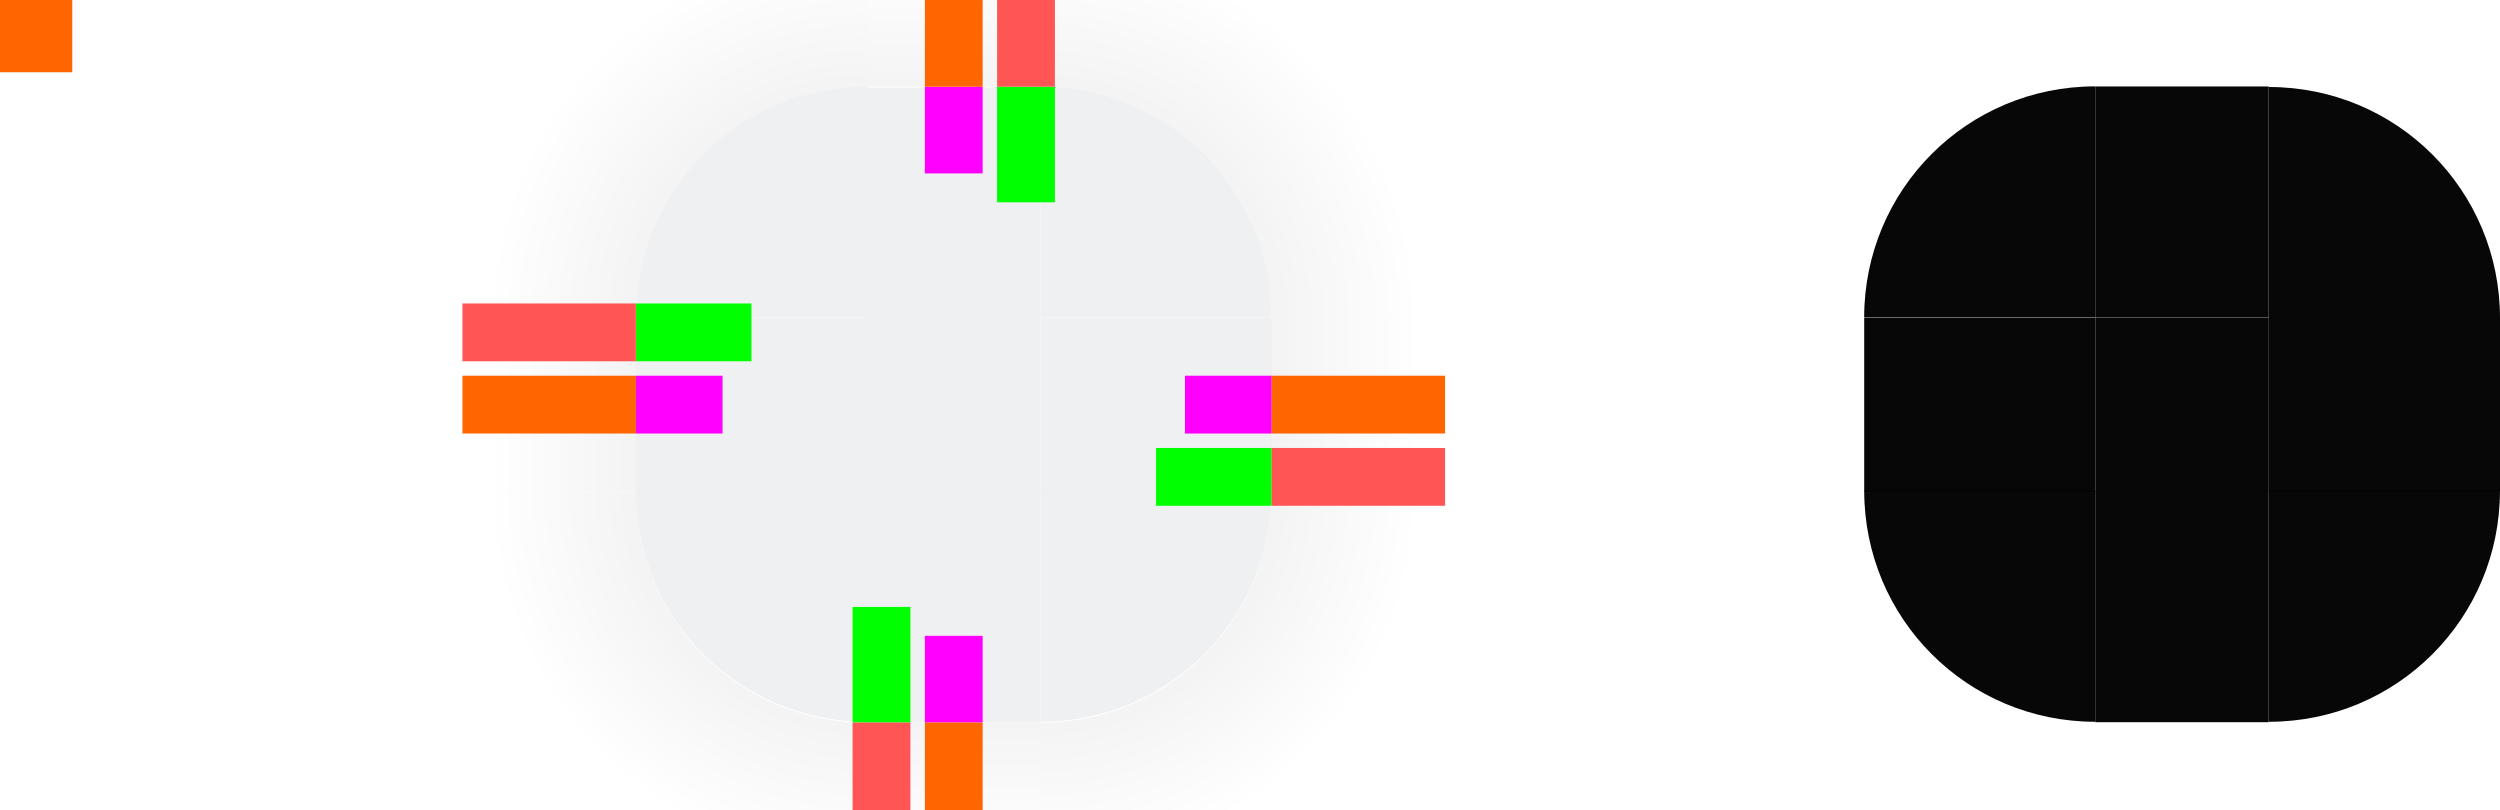
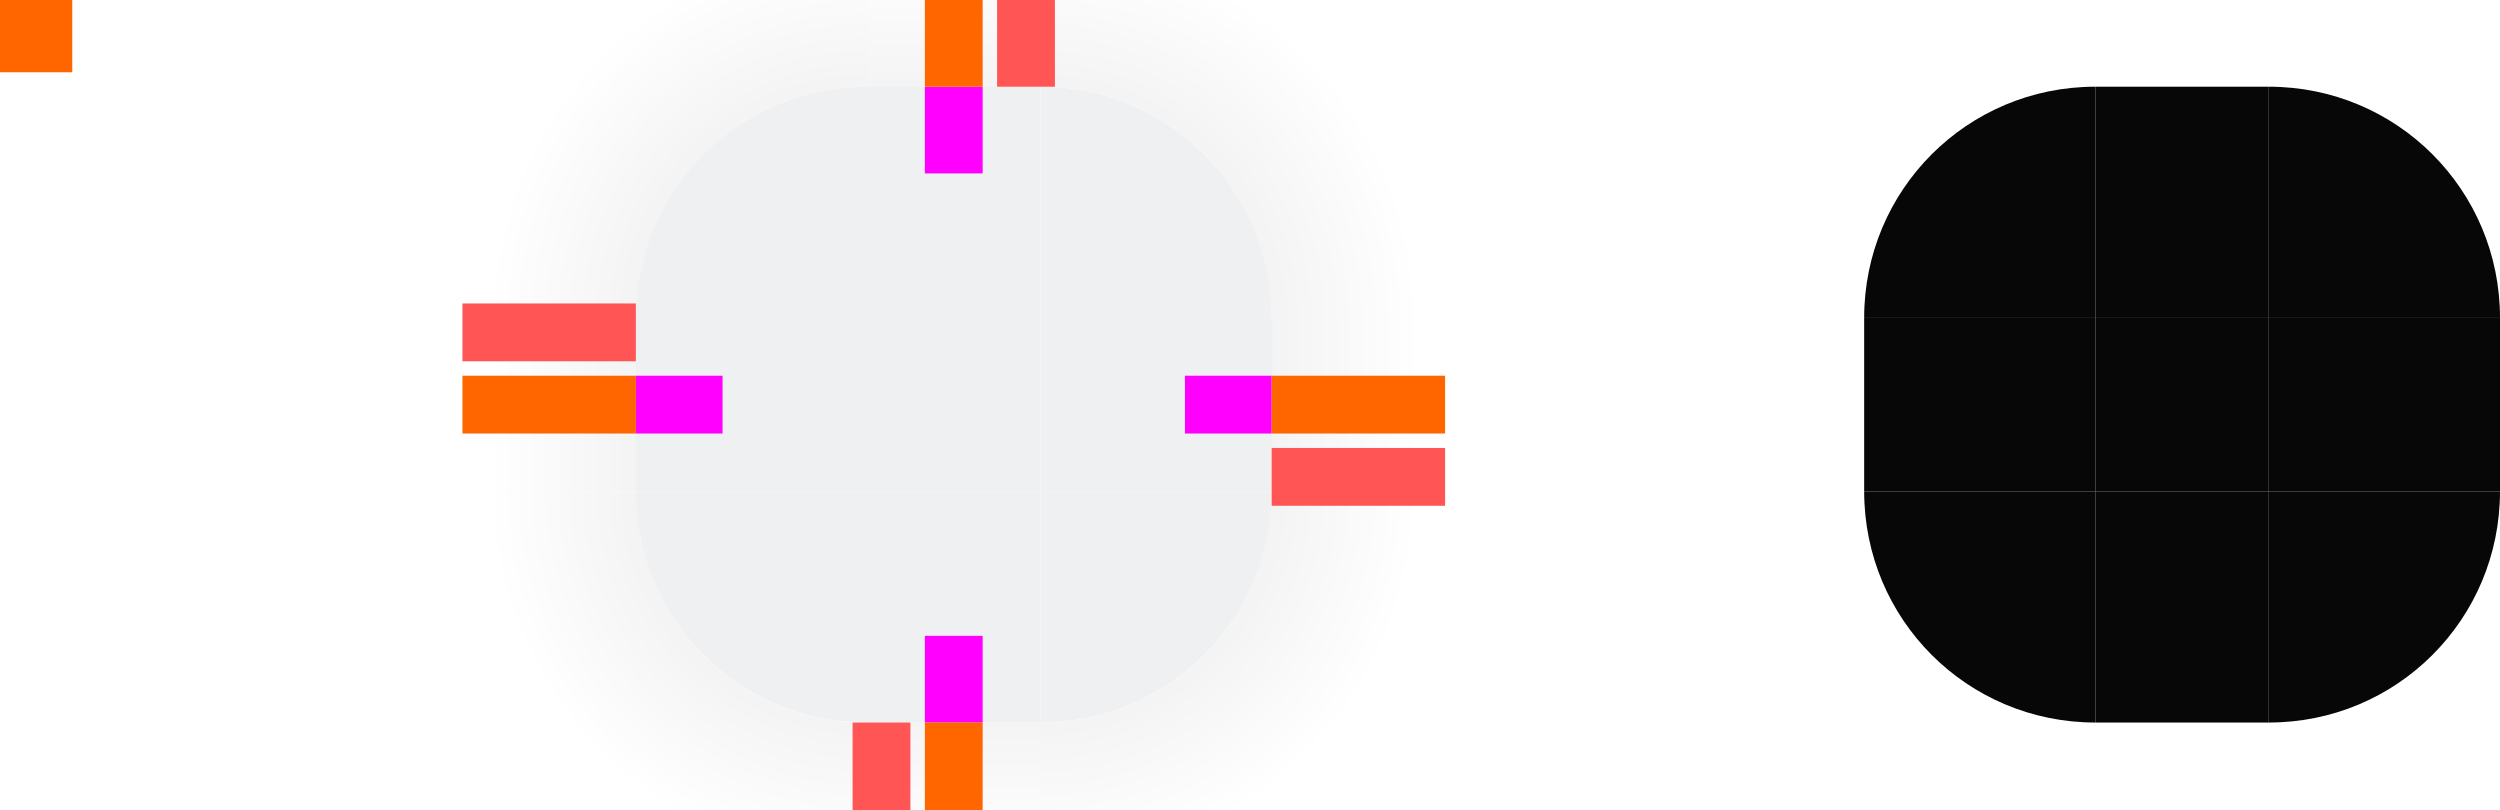
- <svg xmlns="http://www.w3.org/2000/svg" xmlns:xlink="http://www.w3.org/1999/xlink" width="173" height="56" version="1.1" viewBox="0 0 173 56" id="svg126">
-   <defs id="defs16">
+ <svg xmlns="http://www.w3.org/2000/svg" xmlns:xlink="http://www.w3.org/1999/xlink" width="173" height="56" version="1.1" viewBox="0 0 173 56" id="svg1813">
+   <defs id="defs1703">
    <style id="current-color-scheme" type="text/css">.ColorScheme-Text {
        color:#31363b;
        stop-color:#31363b;
      }
      .ColorScheme-Background {
        color:#eff0f1;
        stop-color:#eff0f1;
      }
      .ColorScheme-Highlight {
        color:#3daee9;
        stop-color:#3daee9;
      }
      .ColorScheme-ViewText {
        color:#31363b;
        stop-color:#31363b;
      }
      .ColorScheme-ViewBackground {
        color:#fcfcfc;
        stop-color:#fcfcfc;
      }
      .ColorScheme-ViewHover {
        color:#93cee9;
        stop-color:#93cee9;
      }
      .ColorScheme-ViewFocus{
        color:#3daee9;
        stop-color:#3daee9;
      }
      .ColorScheme-ButtonText {
        color:#31363b;
        stop-color:#31363b;
      }
      .ColorScheme-ButtonBackground {
        color:#eff0f1;
        stop-color:#eff0f1;
      }
      .ColorScheme-ButtonHover {
        color:#93cee9;
        stop-color:#93cee9;
      }
      .ColorScheme-ButtonFocus{
        color:#3daee9;
        stop-color:#3daee9;
      }</style>
    <linearGradient id="linearGradient4270">
-       <stop stop-color="#000000" stop-opacity=".667" offset="0" id="stop3" />
-       <stop stop-color="#000000" stop-opacity="0" offset="1" id="stop5" />
+       <stop stop-color="#000000" stop-opacity=".667" offset="0" id="stop1690" />
+       <stop stop-color="#000000" stop-opacity="0" offset="1" id="stop1692" />
    </linearGradient>
    <radialGradient id="radialGradient1031" cx="77" cy="12" r="6" gradientTransform="matrix(5.7846e-6 4.2778 -4.3333 5.8598e-6 124 -295.39)" gradientUnits="userSpaceOnUse" xlink:href="#linearGradient4270" />
    <radialGradient id="radialGradient1025" cx="77" cy="12" r="6" gradientTransform="matrix(-1.5825e-5 4.2778 4.3333 1.6031e-5 8.0013 -295.39)" gradientUnits="userSpaceOnUse" xlink:href="#linearGradient4270" />
    <radialGradient id="radialGradient1019" cx="77" cy="12" r="6" gradientTransform="matrix(2.9688e-5 -4.2778 -4.3333 -3.0073e-5 124 351.39)" gradientUnits="userSpaceOnUse" xlink:href="#linearGradient4270" />
    <linearGradient id="linearGradient4950" x1="49" x2="62" y1="932.36" y2="932.36" gradientTransform="matrix(.85714 0 0 1 8.9999 0)" gradientUnits="userSpaceOnUse" xlink:href="#linearGradient4270" />
    <linearGradient id="linearGradient4948" x1="-21" x2="-8" y1="932.36" y2="932.36" gradientTransform="matrix(.85714 0 0 1 -1 0)" gradientUnits="userSpaceOnUse" xlink:href="#linearGradient4270" />
    <linearGradient id="linearGradient4934" x1="946.36" x2="958.86" y1="-35" y2="-35" gradientTransform="matrix(.85714 0 0 1 137.2 0)" gradientUnits="userSpaceOnUse" xlink:href="#linearGradient4270" />
    <radialGradient id="radialGradient994" cx="77" cy="12" r="6" gradientTransform="matrix(-2.4781e-5 -4.2778 4.3333 -2.5103e-5 8.0021 351.39)" gradientUnits="userSpaceOnUse" xlink:href="#linearGradient4270" />
    <linearGradient id="linearGradient4920" x1="-918.36" x2="-905.86" y1="-35" y2="-35" gradientTransform="matrix(1.2857 0 0 1 264.4 0)" gradientUnits="userSpaceOnUse" xlink:href="#linearGradient4270" />
  </defs>
  <g id="shadow-topleft" transform="matrix(1.1667 0 0 1.1667 64.667 -1086.8)" opacity=".5">
-     <path transform="matrix(.85715 0 0 .85715 -55.429 931.51)" d="m32-6v28h12c0-8.864 7.136-16 16-16v-12h-28z" fill="url(#radialGradient994)" opacity=".35" id="path18" />
+     <path transform="matrix(.85715 0 0 .85715 -55.429 931.51)" d="m32-6v28h12c0-8.864 7.136-16 16-16v-12h-28z" fill="url(#radialGradient994)" opacity=".35" id="path1705" />
  </g>
  <g id="shadow-topright" transform="matrix(-1.1667 0 0 1.1667 67.333 -1086.8)" opacity=".5">
-     <path transform="matrix(-.85714 0 0 .85714 57.714 931.51)" d="m72-6v12c8.864 0 16 7.136 16 16h12v-28h-28z" fill="url(#radialGradient1019)" opacity=".35" id="path21" />
+     <path transform="matrix(-.85714 0 0 .85714 57.714 931.51)" d="m72-6v12c8.864 0 16 7.136 16 16h12v-28h-28z" fill="url(#radialGradient1019)" opacity=".35" id="path1708" />
  </g>
  <g id="shadow-bottomright" transform="matrix(-1.1667 0 0 -1.1667 67.333 1142.8)" opacity=".5">
-     <path transform="matrix(-.85714 0 0 -.85714 57.714 979.5)" d="m88 34c0 8.864-7.136 16-16 16v12h28v-28h-12z" fill="url(#radialGradient1031)" opacity=".35" id="path24" />
+     <path transform="matrix(-.85714 0 0 -.85714 57.714 979.5)" d="m88 34c0 8.864-7.136 16-16 16v12h28v-28h-12z" fill="url(#radialGradient1031)" opacity=".35" id="path1711" />
  </g>
  <g id="shadow-bottomleft" transform="matrix(1.1667 0 0 -1.1667 64.667 1142.8)" opacity=".5">
-     <path transform="matrix(.85714 0 0 -.85714 -55.429 979.5)" d="m32 34v28h28v-12c-8.864 0-16-7.136-16-16h-12z" fill="url(#radialGradient1025)" opacity=".35" id="path27" />
+     <path transform="matrix(.85714 0 0 -.85714 -55.429 979.5)" d="m32 34v28h28v-12c-8.864 0-16-7.136-16-16h-12z" fill="url(#radialGradient1025)" opacity=".35" id="path1714" />
  </g>
  <rect id="hint-tile-center" y="-1.4648e-5" width="5" height="5" fill="#ff6600" />
-   <g id="top" transform="matrix(.375 0 0 2.6667 52.875 -2421.6)">
-     <rect transform="matrix(0,-1,-1,0,0,0)" x="-916.36" y="-51" width="6" height="32" class="ColorScheme-Background" fill="currentColor" id="rect31" />
+   <g id="top" transform="matrix(0.375,0,0,2.6667,52.875,-2421.657)">
+     <rect transform="matrix(0,-1,-1,0,0,0)" x="-916.36" y="-51" width="6" height="32" class="ColorScheme-Background" fill="currentColor" opacity="0.6" id="rect1718" style="opacity:1" />
  </g>
-   <g id="topleft" transform="matrix(1.3333 0 0 1.3333 26.667 -1207.8)">
-     <path d="m25 910.36c-6.648 0-12 5.352-12 12h12v-10z" class="ColorScheme-Background" fill="currentColor" id="path34" />
+   <g id="topleft" transform="matrix(1.3333,0,0,1.3333,26.6675,-1207.783)">
+     <path d="m 25,910.36 c -6.648,0 -12,5.352 -12,12 h 12 v -10 z" class="ColorScheme-Background" fill="currentColor" opacity="0.6" id="path1721" style="opacity:1" />
  </g>
-   <g id="topright" transform="matrix(1.3333 0 0 1.3333 12 -1207.8)">
-     <path d="m45 910.36v12h12c0-6.648-5.352-12-12-12z" class="ColorScheme-Background" fill="currentColor" id="path37" />
+   <g id="topright" transform="matrix(1.3333,0,0,1.3333,12.0015,-1207.783)">
+     <path d="m 45,910.36 v 12 h 12 c 0,-6.648 -5.352,-12 -12,-12 z" class="ColorScheme-Background" fill="currentColor" opacity="0.6" id="path1724" style="opacity:1" />
  </g>
-   <g id="bottom" transform="matrix(.375 0 0 2.6667 52.875 -2495)">
-     <rect transform="rotate(90)" x="948.36" y="-51" width="6" height="32" class="ColorScheme-Background" fill="currentColor" id="rect40" />
+   <g id="bottom" transform="matrix(0.375,0,0,2.6667,52.875,-2494.992)">
+     <rect transform="rotate(90)" x="948.36" y="-51" width="6" height="32" class="ColorScheme-Background" fill="currentColor" opacity="0.6" id="rect1727" style="opacity:1" />
  </g>
-   <g id="bottomleft" transform="matrix(1.3333 0 0 1.3333 26.667 -1222.5)">
-     <path d="m13 942.36c0 6.648 5.352 12 12 12v-12h-10z" class="ColorScheme-Background" fill="currentColor" id="path43" />
+   <g id="bottomleft" transform="matrix(1.3333,0,0,1.3333,26.6675,-1222.449)">
+     <path d="m 13,942.36 c 0,6.648 5.352,12 12,12 v -12 H 15 Z" class="ColorScheme-Background" fill="currentColor" opacity="0.6" id="path1730" style="opacity:1" />
  </g>
-   <g id="bottomright" transform="matrix(1.3333 0 0 1.3333 12 -1222.5)">
-     <path d="m45 942.36v12c6.648 0 12-5.352 12-12h-10z" class="ColorScheme-Background" fill="currentColor" id="path46" />
+   <g id="bottomright" transform="matrix(1.3333,0,0,1.3333,12.0015,-1222.449)">
+     <path d="m 45,942.36 v 12 c 6.648,0 12,-5.352 12,-12 H 47 Z" class="ColorScheme-Background" fill="currentColor" opacity="0.6" id="path1733" style="opacity:1" />
  </g>
-   <g id="left" transform="matrix(2.6667 0 0 .375 9.3333 -321.64)">
-     <rect transform="scale(-1,1)" x="-19" y="916.36" width="6" height="32" class="ColorScheme-Background" fill="currentColor" id="rect49" />
+   <g id="left" transform="matrix(2.6667,0,0,0.375,9.3327,-321.635)">
+     <rect transform="scale(-1,1)" x="-19" y="916.36" width="6" height="32" class="ColorScheme-Background" fill="currentColor" opacity="0.6" id="rect1736" style="opacity:1" />
  </g>
-   <g id="right" transform="matrix(2.6667 0 0 .375 -64 -321.64)">
-     <rect x="51" y="916.36" width="6" height="32" class="ColorScheme-Background" fill="currentColor" id="rect52" />
+   <g id="right" transform="matrix(2.6667,0,0,0.375,-64.0017,-321.635)">
+     <rect x="51" y="916.36" width="6" height="32" class="ColorScheme-Background" fill="currentColor" opacity="0.6" id="rect1739" style="opacity:1" />
  </g>
-   <rect id="center" x="60" y="22" width="12" height="12" class="ColorScheme-Background" fill="currentColor" />
+   <rect id="center" x="60" y="22" width="12" height="12" class="ColorScheme-Background" fill="currentColor" opacity=".6" style="opacity:1" />
  <rect id="hint-top-margin" x="64" y="6" width="4" height="6" fill="#ff00ff" stroke-width="1.414" />
  <rect id="hint-bottom-margin" x="64" y="44" width="4" height="6" fill="#ff00ff" stroke-width="1.414" />
  <rect id="hint-right-margin" transform="rotate(90)" x="26" y="-88" width="4" height="6" fill="#ff00ff" stroke-width="1.414" />
  <rect id="hint-left-margin" transform="rotate(90)" x="26" y="-50" width="4" height="6" fill="#ff00ff" stroke-width="1.414" />
  <g id="shadow-top" transform="matrix(.375 0 0 1.5556 52.875 -1403.5)" opacity=".5">
-     <rect transform="matrix(0,-1,-1,0,0,0)" x="-916.36" y="-51" width="6" height="32" fill="none" opacity="1" id="rect60" />
-     <rect transform="matrix(0,-1,-1,0,0,0)" x="-906.08" y="-51" width="7.714" height="32" fill="url(#linearGradient4920)" opacity=".35" id="rect62" />
-     <rect transform="matrix(0,-1,-1,0,0,0)" x="-911.36" y="-51" width="1" height="32" fill="none" opacity="1" id="rect64" />
+     <rect transform="matrix(0,-1,-1,0,0,0)" x="-916.36" y="-51" width="6" height="32" fill="none" opacity="1" id="rect1747" />
+     <rect transform="matrix(0,-1,-1,0,0,0)" x="-906.08" y="-51" width="7.714" height="32" fill="url(#linearGradient4920)" opacity=".35" id="rect1749" />
+     <rect transform="matrix(0,-1,-1,0,0,0)" x="-911.36" y="-51" width="1" height="32" fill="none" opacity="1" id="rect1751" />
  </g>
  <g id="shadow-bottom" transform="matrix(.375 0 0 2.3333 52.875 -2178.8)" opacity=".5">
-     <rect transform="rotate(90)" x="948.36" y="-51" width="6" height="32" fill="none" opacity="1" id="rect67" />
-     <rect transform="rotate(90)" x="955.22" y="-51" width="5.143" height="32" fill="url(#linearGradient4934)" opacity=".35" id="rect69" />
-     <rect transform="rotate(90)" x="953.36" y="-51" width="1" height="32" fill="none" opacity="1" id="rect71" />
+     <rect transform="rotate(90)" x="948.36" y="-51" width="6" height="32" fill="none" opacity="1" id="rect1754" />
+     <rect transform="rotate(90)" x="955.22" y="-51" width="5.143" height="32" fill="url(#linearGradient4934)" opacity=".35" id="rect1756" />
+     <rect transform="rotate(90)" x="953.36" y="-51" width="1" height="32" fill="none" opacity="1" id="rect1758" />
  </g>
  <g id="shadow-left" transform="matrix(2.3333 0 0 .375 15.667 -321.64)" opacity=".5">
-     <rect transform="scale(-1,1)" x="-19" y="916.36" width="6" height="32" fill="none" opacity="1" id="rect74" />
-     <rect transform="scale(-1,1)" x="-12.143" y="916.36" width="5.143" height="32" fill="url(#linearGradient4948)" opacity=".35" id="rect76" />
-     <rect transform="scale(-1,1)" x="-14" y="916.36" width="1" height="32" fill="none" opacity="1" id="rect78" />
+     <rect transform="scale(-1,1)" x="-19" y="916.36" width="6" height="32" fill="none" opacity="1" id="rect1761" />
+     <rect transform="scale(-1,1)" x="-12.143" y="916.36" width="5.143" height="32" fill="url(#linearGradient4948)" opacity=".35" id="rect1763" />
+     <rect transform="scale(-1,1)" x="-14" y="916.36" width="1" height="32" fill="none" opacity="1" id="rect1765" />
  </g>
  <g id="shadow-right" transform="matrix(2.3333 0 0 .375 -47 -321.64)" opacity=".5">
-     <rect x="51" y="916.36" width="6" height="32" fill="none" opacity="1" id="rect81" />
-     <rect x="57.857" y="916.36" width="5.143" height="32" fill="url(#linearGradient4950)" opacity=".35" id="rect83" />
-     <rect x="56" y="916.36" width="1" height="32" fill="none" opacity="1" id="rect85" />
+     <rect x="51" y="916.36" width="6" height="32" fill="none" opacity="1" id="rect1768" />
+     <rect x="57.857" y="916.36" width="5.143" height="32" fill="url(#linearGradient4950)" opacity=".35" id="rect1770" />
+     <rect x="56" y="916.36" width="1" height="32" fill="none" opacity="1" id="rect1772" />
  </g>
  <rect id="shadow-hint-top-margin" x="64" y="-6" width="4" height="12" fill="#ff6600" />
  <rect id="shadow-hint-bottom-margin" x="64" y="50" width="4" height="12" fill="#ff6600" />
  <rect id="shadow-hint-right-margin" transform="rotate(90)" x="26" y="-100" width="4" height="12" fill="#ff6600" />
  <rect id="shadow-hint-left-margin" transform="rotate(90)" x="26" y="-44" width="4" height="12" fill="#ff6600" />
  <g id="mask-top" transform="matrix(.375 0 0 1.3333 137.87 -1207.8)">
-     <rect transform="matrix(0,-1,-1,0,0,0)" x="-922.36" y="-51" width="12" height="32" fill="#000000" opacity=".97" id="rect92" />
+     <rect transform="matrix(0,-1,-1,0,0,0)" x="-922.373" y="-51.013" width="12" height="32" fill="#000000" opacity="0.97" id="rect1779" />
  </g>
-   <g id="mask-topleft" transform="matrix(1.6 0 0 1.6 108.2 -1450.6)">
-     <path d="m23 910.36c-5.54 0-10 4.46-10 10h10z" fill="#000000" opacity=".97" stroke-width="2" id="path95" />
+   <g id="mask-topleft" transform="matrix(1.6,0,0,1.6,108.2,-1450.576)">
+     <path d="m 23,910.36 c -5.54,0 -10,4.46 -10,10 h 10 z" fill="#000000" opacity="0.97" stroke-width="2" id="path1782" />
  </g>
-   <g id="mask-topright" transform="matrix(2 0 0 2 59 -1814.7)">
-     <path d="m49 910.36v8h8c0-4.432-3.568-8-8-8z" fill="#000000" opacity=".97" stroke-width="1.6" id="path98" />
+   <g id="mask-topright" transform="matrix(2,0,0,2,59,-1814.72)">
+     <path d="m 49,910.36 v 8 h 8 c 0,-4.432 -3.568,-8 -8,-8 z" fill="#000000" opacity="0.97" stroke-width="1.6" id="path1785" />
  </g>
-   <g id="mask-bottom" transform="matrix(.375 0 0 1.6 137.87 -1477)">
-     <rect transform="rotate(90)" x="944.36" y="-51" width="10" height="32" fill="#000000" opacity=".97" id="rect101" />
+   <g id="mask-bottom" transform="matrix(0.375,0,0,1.6,137.875,-1476.976)">
+     <rect transform="rotate(90)" x="944.36" y="-51" width="10" height="32" fill="#000000" opacity="0.97" id="rect1788" />
  </g>
-   <g id="mask-bottomleft" transform="matrix(1.3333 0 0 1.3333 111.67 -1222.5)">
-     <path d="m13 942.36c0 6.648 5.352 12 12 12v-12z" fill="#000000" opacity=".97" stroke-width="2.4" id="path104" />
+   <g id="mask-bottomleft" transform="matrix(1.3333,0,0,1.3333,111.6675,-1222.449)">
+     <path d="m 13,942.36 c 0,6.648 5.352,12 12,12 v -12 z" fill="#000000" opacity="0.97" stroke-width="2.4" id="path1791" />
  </g>
-   <g id="mask-bottomright" transform="matrix(1.3333 0 0 1.3333 97 -1222.5)">
-     <path d="m45 942.36v12c6.648 0 12-5.352 12-12z" fill="#000000" opacity=".97" stroke-width="2.4" id="path107" />
+   <g id="mask-bottomright" transform="matrix(1.3333,0,0,1.3333,97.0015,-1222.449)">
+     <path d="m 45,942.36 v 12 c 6.648,0 12,-5.352 12,-12 z" fill="#000000" opacity="0.97" stroke-width="2.4" id="path1794" />
  </g>
-   <g id="mask-left" transform="matrix(1.3333 0 0 .60001 111.67 -531.42)">
-     <rect transform="scale(-1,1)" x="-25" y="922.36" width="12" height="20" fill="#000000" opacity=".97" id="rect110" />
+   <g id="mask-left" transform="matrix(1.3333,0,0,0.60001,111.6675,-531.4254)">
+     <rect transform="scale(-1,1)" x="-25" y="922.36" width="12" height="20" fill="#000000" opacity="0.97" id="rect1797" />
  </g>
-   <g id="mask-right" transform="matrix(1.6 0 0 .375 81.8 -321.64)">
-     <rect x="47" y="916.36" width="10" height="32" fill="#000000" opacity=".97" id="rect113" />
+   <g id="mask-right" transform="matrix(1.6,0,0,0.375,81.8,-321.635)">
+     <rect x="47" y="916.36" width="10" height="32" fill="#000000" opacity="0.97" id="rect1800" />
  </g>
  <rect id="mask-center" x="145" y="22" width="12" height="12" fill="#000000" opacity=".97" />
  <rect id="shadow-center" x="60" y="78.255" width="12" height="12" opacity="0" stroke-width=".375" />
-   <rect id="thick-hint-top-margin" x="69" y="6" width="4" height="8" fill="#00ff00" />
-   <rect id="thick-hint-bottom-margin" x="59" y="42" width="4" height="8" fill="#00ff00" />
-   <rect id="thick-right-margin" transform="rotate(90)" x="31" y="-88" width="4" height="8" fill="#00ff00" />
-   <rect id="thick-hint-left-margin" transform="rotate(90)" x="21" y="-52" width="4" height="8" fill="#00ff00" />
  <rect id="shadow-hint-top-inset" x="69" y="-6" width="4" height="12" fill="#ff5555" />
  <rect id="shadow-hint-bottom-inset" x="59" y="50" width="4" height="12" fill="#ff5555" />
  <rect id="shadow-hint-right-inset" transform="rotate(90)" x="31" y="-100" width="4" height="12" fill="#ff5555" />
  <rect id="shadow-hint-left-inset" transform="rotate(90)" x="21" y="-44" width="4" height="12" fill="#ff5555" />
+   <rect id="hint-top-inset" height="9.9999999e-09" style="fill:#00ff00" width="4" x="69" y="8" />
+   <rect id="hint-bottom-inset" height="9.9999999e-09" style="fill:#00ff00" width="4" x="59" y="47" />
+   <rect id="hint-left-inset" height="4" style="fill:#00ff00" width="9.9999999e-09" x="45" y="21" />
+   <rect id="hint-right-inset" height="4" style="fill:#00ff00" width="9.9999999e-09" x="85" y="31" />
+   <rect style="color:#eff0f1;fill:currentColor;fill-opacity:1;stroke:none;stop-color:#eff0f1" id="thick-center" width="32" height="32" x="54" y="-65" class="ColorScheme-Background" />
+   <rect transform="rotate(90)" style="fill:#800080;fill-opacity:1;stroke:none;stroke-width:1.155" id="thick-hint-right-margin" width="4" height="8" x="-45" y="-91" />
+   <rect transform="rotate(90)" y="-55" x="-45" height="8" width="4" id="thick-hint-left-margin" style="fill:#800080;fill-opacity:1;stroke:none;stroke-width:1.155" />
+   <rect y="-71" x="73" height="8" width="4" id="thick-hint-top-margin" style="fill:#800080;fill-opacity:1;stroke:none;stroke-width:1.155" />
+   <rect style="fill:#800080;fill-opacity:1;stroke:none;stroke-width:1.155" id="thick-hint-bottom-margin" width="4" height="8" x="74" y="-35" />
</svg>
